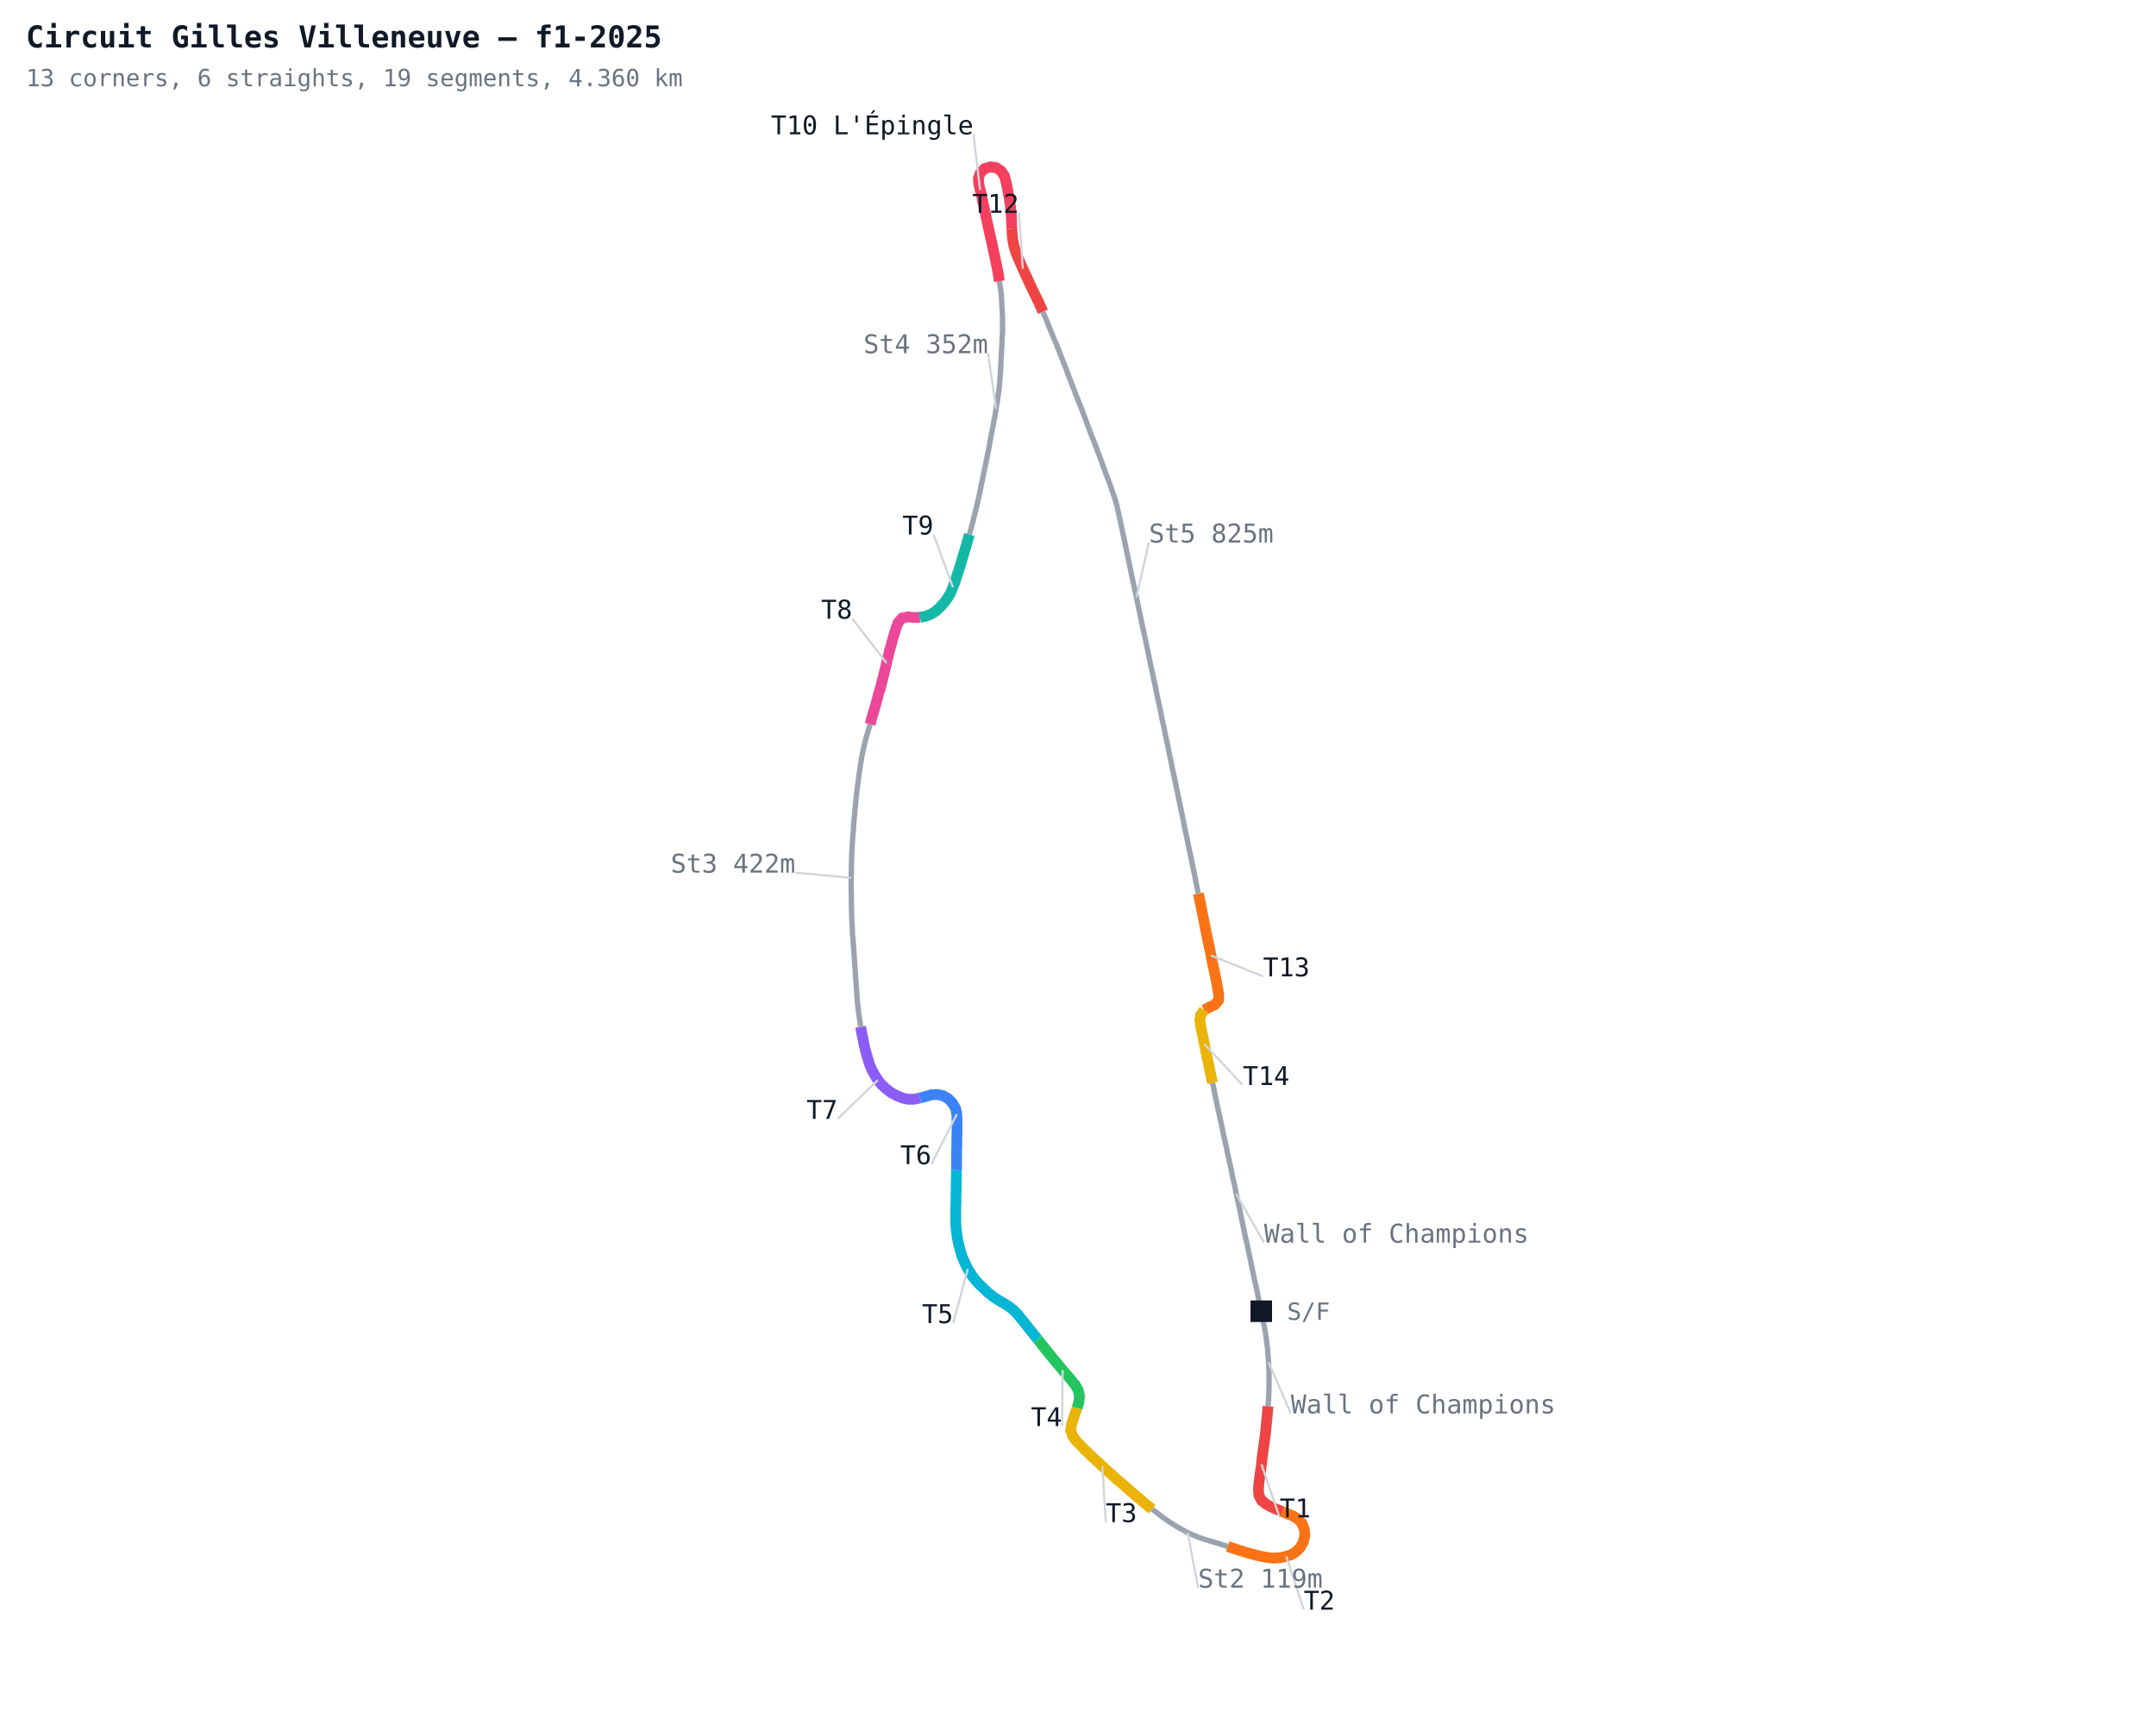
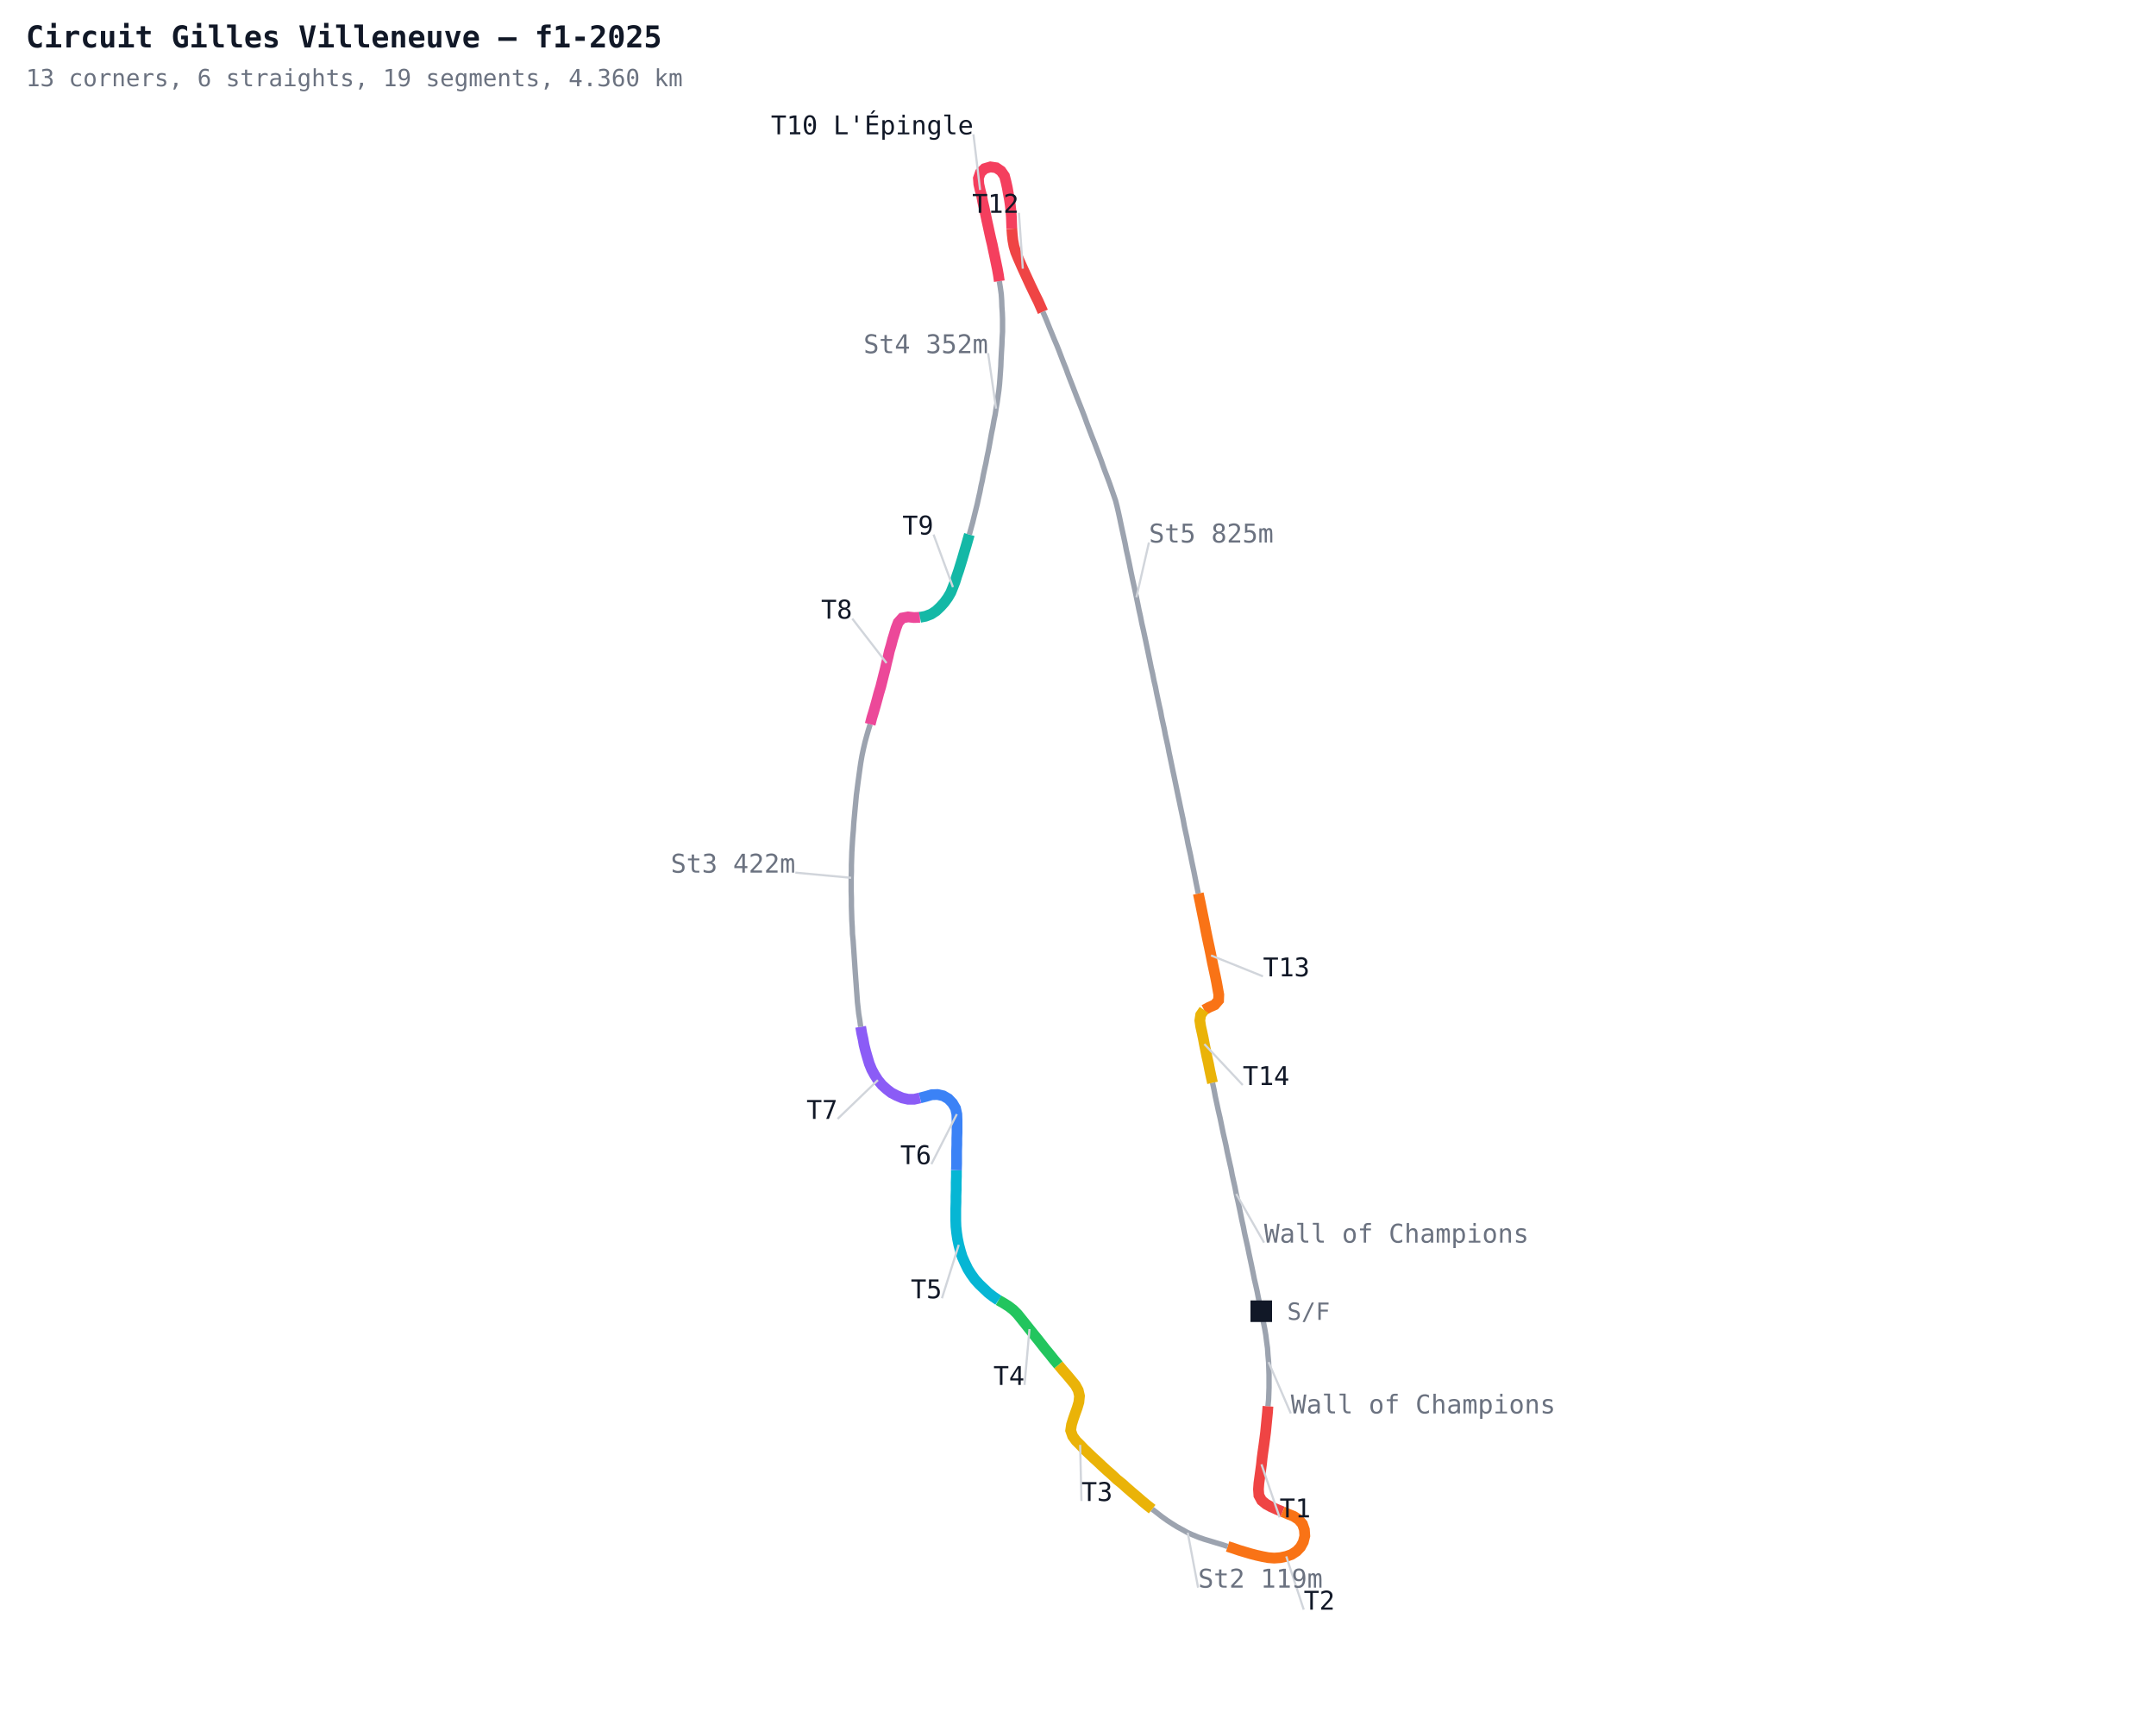
<svg xmlns="http://www.w3.org/2000/svg" width="1000" height="800" viewBox="0 0 1000 800">
  <defs>
    <style>
      .name { font-family: monospace; font-size: 12px; }
      .sector { font-family: monospace; font-size: 12px; fill: #7c3aed; font-weight: bold; }
      .title { font-family: monospace; font-size: 14px; fill: #111827; font-weight: bold; }
      .sub { font-family: monospace; font-size: 11px; fill: #6b7280; }
    </style>
  </defs>
  <rect width="1000" height="800" fill="#ffffff" />
  <polyline fill="none" stroke="#9ca3af" stroke-width="2.5" points="585.0,608.1 585.4,610.3 586.0,613.2 586.6,616.2 587.1,619.1 587.5,622.3 587.9,625.2 588.1,628.3 588.4,631.7 588.5,634.5 588.6,637.6 588.6,640.8 588.6,643.6 588.5,646.4 588.4,649.1 588.1,652.2" />
  <polyline fill="none" stroke="#ef4444" stroke-width="5" points="588.1,652.2 587.9,655.0 587.6,658.1 587.3,661.2 587.0,664.3 586.6,667.4 586.2,670.4 585.8,673.2 585.4,676.2 585.1,679.1 584.7,682.1 584.3,685.0 583.9,687.9 583.7,690.7 583.9,693.5 585.2,695.9 587.3,697.6 589.7,698.9 592.2,700.0 594.9,701.1" />
  <polyline fill="none" stroke="#f97316" stroke-width="5" points="594.9,701.1 597.5,702.2 600.0,703.2 602.3,704.7 604.1,706.8 605.0,709.4 605.2,712.3 604.5,715.1 603.2,717.5 601.4,719.4 599.1,720.9 596.6,721.8 593.8,722.4 591.0,722.6 588.3,722.4 585.6,721.9 582.9,721.3 580.2,720.6 577.5,719.8 574.8,719.0 572.2,718.1 569.4,717.2" />
  <polyline fill="none" stroke="#9ca3af" stroke-width="2.5" points="569.4,717.2 566.7,716.3 564.0,715.5 561.4,714.7 558.7,713.9 556.1,713.0 553.4,711.9 550.9,710.8 548.4,709.4 546.0,708.1 543.6,706.6 541.3,705.1 538.8,703.3 536.5,701.5 534.4,699.9" />
-   <polyline fill="none" stroke="#eab308" stroke-width="5" points="534.4,699.9 532.1,698.1 529.8,696.2 527.5,694.2 524.9,692.0 522.6,690.0 520.5,688.1 518.0,686.1 515.9,684.1 513.5,682.0 511.3,680.0 509.2,678.0 507.1,676.1 504.9,674.0 502.9,672.1 501.0,670.1 499.1,668.2 497.5,666.0 496.6,663.4 497.0,660.7 497.8,658.1 498.7,655.5 499.6,653.0" />
-   <polyline fill="none" stroke="#22c55e" stroke-width="5" points="499.6,653.0 500.4,650.3 500.7,647.4 500.1,644.8 498.8,642.4 497.0,640.2 495.0,637.8 492.9,635.4 490.9,633.0 488.8,630.5 486.9,628.1 484.9,625.7 483.1,623.4 481.3,621.1" />
-   <polyline fill="none" stroke="#06b6d4" stroke-width="5" points="481.3,621.1 479.5,618.9 477.5,616.4 475.6,614.0 473.6,611.5 471.9,609.4 470.0,607.5 467.8,605.8 465.4,604.3 463.1,603.0 460.6,601.3 458.4,599.6 456.4,597.7 454.2,595.6 452.2,593.4 450.4,590.9 448.9,588.5 447.5,585.6 446.3,582.9 445.5,580.3 444.7,577.3 444.1,574.4 443.7,571.7 443.4,568.9 443.3,566.0 443.3,563.3 443.3,560.6 443.4,557.5 443.4,554.8 443.5,551.8 443.5,548.4 443.6,545.6 443.6,542.7" />
+   <polyline fill="none" stroke="#eab308" stroke-width="5" points="534.4,699.9 532.1,698.1 529.8,696.2 527.5,694.2 524.9,692.0 522.6,690.0 520.5,688.1 518.0,686.1 515.9,684.1 513.5,682.0 511.3,680.0 509.2,678.0 507.1,676.1 504.9,674.0 502.9,672.1 501.0,670.1 499.1,668.2 497.5,666.0 496.6,663.4 497.0,660.7 497.8,658.1 498.7,655.5 499.6,653.0 500.4,650.3 500.7,647.4 500.1,644.8 498.8,642.4 497.0,640.2 495.0,637.8 492.9,635.4 490.9,633.0" />
+   <polyline fill="none" stroke="#22c55e" stroke-width="5" points="490.9,633.0 488.8,630.5 486.9,628.1 484.9,625.7 483.1,623.4 481.3,621.1 479.5,618.9 477.5,616.4 475.6,614.0 473.6,611.5 471.9,609.4 470.0,607.5 467.8,605.8 465.4,604.3 463.1,603.0" />
+   <polyline fill="none" stroke="#06b6d4" stroke-width="5" points="463.1,603.0 460.6,601.3 458.4,599.6 456.4,597.7 454.2,595.6 452.2,593.4 450.4,590.9 448.9,588.5 447.5,585.6 446.3,582.9 445.5,580.3 444.7,577.3 444.1,574.4 443.7,571.7 443.4,568.9 443.3,566.0 443.3,563.3 443.3,560.6 443.4,557.5 443.4,554.8 443.5,551.8 443.5,548.4 443.6,545.6 443.6,542.7" />
  <polyline fill="none" stroke="#3b82f6" stroke-width="5" points="443.6,542.7 443.7,539.8 443.7,536.9 443.7,533.8 443.8,530.8 443.8,528.0 443.9,525.3 443.9,522.5 443.9,519.6 443.8,516.7 443.2,514.0 441.8,511.6 439.9,509.6 437.5,508.2 434.8,507.6 432.1,507.7 429.4,508.5 426.7,509.2" />
  <polyline fill="none" stroke="#8b5cf6" stroke-width="5" points="426.7,509.2 424.0,509.8 421.2,509.8 418.5,509.2 415.9,508.1 413.4,506.8 411.2,505.1 409.1,503.2 407.2,500.9 405.6,498.4 404.3,496.0 403.2,493.3 402.3,490.3 401.5,487.5 400.8,484.7 400.3,481.9 399.7,479.2 399.2,476.2" />
  <polyline fill="none" stroke="#9ca3af" stroke-width="2.5" points="399.2,476.2 398.8,473.2 398.3,470.2 398.0,467.5 397.7,464.8 397.5,462.0 397.3,459.3 397.1,456.5 396.9,453.8 396.7,451.0 396.5,448.0 396.3,445.1 396.1,442.1 395.9,439.2 395.7,436.2 395.4,433.2 395.3,430.1 395.1,426.8 395.0,423.5 394.9,420.1 394.9,416.8 394.8,413.4 394.8,410.2 394.8,407.1 394.9,404.1 394.9,401.3 395.0,398.3 395.1,395.1 395.3,391.8 395.5,388.5 395.8,385.1 396.0,381.8 396.3,378.5 396.6,375.2 396.9,372.0 397.2,368.8 397.6,365.7 398.0,362.6 398.4,359.7 398.8,356.8 399.2,354.0 399.8,350.5 400.5,347.2 401.2,344.2 401.9,341.6 402.7,338.8 403.6,335.9" />
  <polyline fill="none" stroke="#ec4899" stroke-width="5" points="403.6,335.9 404.4,332.8 405.2,330.2 406.0,327.4 406.8,324.5 407.6,321.5 408.5,318.5 409.2,315.7 409.9,312.9 410.6,310.2 411.2,307.5 411.9,304.7 412.5,302.0 413.3,299.3 414.0,296.6 414.8,294.0 415.6,291.3 416.6,288.7 418.5,286.6 421.2,286.1 423.9,286.4 426.7,286.3" />
  <polyline fill="none" stroke="#14b8a6" stroke-width="5" points="426.7,286.3 429.3,285.8 431.9,284.8 434.2,283.3 436.2,281.4 438.0,279.4 439.6,277.2 441.0,274.8 442.0,272.3 443.0,269.7 443.8,267.1 444.7,264.5 445.5,261.9 446.3,259.3 447.2,256.2 448.0,253.5 448.8,250.7 449.6,247.9" />
  <polyline fill="none" stroke="#9ca3af" stroke-width="2.5" points="449.6,247.9 450.4,245.0 451.2,242.1 451.9,239.2 452.6,236.4 453.3,233.6 453.9,230.8 454.5,228.2 455.0,225.5 455.6,222.9 456.1,220.2 456.7,217.4 457.3,214.7 457.8,212.0 458.4,209.2 458.9,206.5 459.4,203.7 459.9,200.9 460.5,198.0 461.0,195.1 461.6,192.2 462.0,189.5 462.5,186.7 462.9,183.8 463.3,181.0 463.6,178.2 463.8,175.6 464.0,172.8 464.2,169.9 464.3,167.1 464.5,163.3 464.7,160.0 464.8,157.2 465.0,153.9 465.0,150.8 465.0,148.0 464.9,145.1 464.7,142.2 464.6,139.3 464.4,136.4 464.0,133.5 463.5,130.4" />
  <polyline fill="none" stroke="#f43f5e" stroke-width="5" points="463.5,130.4 463.1,127.6 462.6,124.8 462.0,121.9 461.4,119.0 460.8,116.2 460.2,113.3 459.5,110.4 458.9,107.7 458.3,104.9 457.7,102.2 457.1,99.3 456.5,96.5 455.8,93.5 455.3,90.8 454.6,88.1 454.0,85.4 453.8,82.7 454.7,80.1 456.7,78.2 459.4,77.4 462.1,77.8 464.3,79.3 465.9,81.6 466.6,84.3 467.2,87.0 467.7,89.8 468.2,92.5 468.6,95.2 468.9,97.9 469.1,100.6 469.2,103.4 469.3,106.1" />
  <polyline fill="none" stroke="#ef4444" stroke-width="5" points="469.3,106.1 469.5,108.8 469.8,111.5 470.3,114.2 471.1,116.9 472.2,119.6 473.3,122.1 474.4,124.6 475.6,127.2 476.7,129.6 477.9,132.2 479.1,134.7 480.3,137.2 481.5,139.6 482.6,142.1 483.7,144.6" />
  <polyline fill="none" stroke="#9ca3af" stroke-width="2.5" points="483.7,144.6 484.8,147.1 485.9,149.8 486.9,152.3 487.9,154.7 489.0,157.4 490.2,160.2 491.2,162.7 492.3,165.6 493.3,168.2 494.4,170.9 495.3,173.4 496.3,176.0 497.4,178.8 498.6,181.9 499.6,184.5 500.8,187.5 502.1,190.8 503.1,193.4 504.1,196.2 505.2,199.1 506.3,202.0 507.5,205.0 508.6,207.9 509.7,210.8 510.8,213.7 511.7,216.3 512.7,219.0 513.7,221.6 514.7,224.3 515.6,226.9 516.5,229.5 517.4,232.1 518.1,234.8 518.7,237.4 519.3,240.1 519.9,243.0 520.5,245.8 521.2,249.0 521.9,252.3 522.4,255.0 523.1,258.1 523.8,261.4 524.5,264.9 525.3,268.7 525.9,271.4 526.5,274.1 527.1,277.0 527.7,279.9 528.3,282.9 529.0,286.0 529.6,289.1 530.3,292.1 530.9,294.9 531.5,297.7 532.1,300.6 532.7,303.5 533.3,306.4 533.9,309.4 534.6,312.4 535.2,315.5 535.9,318.5 536.5,321.6 537.1,324.4 537.7,327.2 538.3,329.8 538.8,332.6 539.4,335.3 540.0,338.0 540.5,340.7 541.1,343.4 541.7,346.1 542.2,348.8 542.8,351.6 543.4,354.5 544.0,357.4 544.6,360.2 545.2,363.1 545.8,366.0 546.4,368.9 547.0,371.7 547.6,374.6 548.2,377.4 548.8,380.2 549.3,383.0 549.9,385.8 550.5,388.5 551.0,391.2 551.6,393.9 552.2,396.6 552.7,399.2 553.8,404.4 554.8,409.5 555.8,414.4" />
  <polyline fill="none" stroke="#f97316" stroke-width="5" points="555.8,414.4 556.8,419.1 557.7,423.6 558.6,428.0 559.4,432.1 560.2,436.0 561.0,439.7 561.7,443.1 562.3,446.2 562.9,449.0 563.7,452.7 564.3,455.7 564.8,458.5 565.3,461.3 565.2,463.9 563.4,466.0 560.9,467.1 558.5,468.4" />
  <polyline fill="none" stroke="#eab308" stroke-width="5" points="558.5,468.4 556.9,470.7 556.5,473.3 556.9,476.0 557.5,478.7 558.1,481.5 558.6,484.2 559.2,487.1 559.8,490.1 560.5,493.2 561.1,496.3 561.7,499.1 562.4,502.2" />
  <polyline fill="none" stroke="#9ca3af" stroke-width="2.5" points="562.4,502.2 563.1,505.4 563.7,508.6 564.4,511.8 565.1,515.1 565.9,518.5 566.6,521.9 567.3,525.3 568.1,528.8 568.7,531.5 569.2,534.1 569.8,536.8 570.4,539.5 571.0,542.1 571.5,544.8 572.1,547.5 572.8,550.6 573.4,553.7 574.2,557.2 574.8,560.0 575.4,562.9 576.0,565.9 576.7,569.0 577.3,572.1 578.0,575.2 578.7,578.3 579.3,581.3 579.9,584.1 580.5,586.9 581.2,590.3 581.8,593.3 582.5,596.3 583.1,599.0 583.6,601.6 584.3,604.9" />
  <line x1="588.4" y1="631.7" x2="598.7" y2="655.5" stroke="#d1d5db" stroke-width="1" />
  <text x="598.7" y="655.5" text-anchor="start" class="name" fill="#6b7280">Wall of Champions</text>
  <line x1="585.1" y1="679.1" x2="593.5" y2="703.7" stroke="#d1d5db" stroke-width="1" />
  <text x="593.5" y="703.7" text-anchor="start" class="name" fill="#111827">T1</text>
  <line x1="596.6" y1="721.8" x2="604.7" y2="746.5" stroke="#d1d5db" stroke-width="1" />
  <text x="604.7" y="746.5" text-anchor="start" class="name" fill="#111827">T2</text>
  <line x1="550.9" y1="710.8" x2="555.7" y2="736.3" stroke="#d1d5db" stroke-width="1" />
  <text x="555.7" y="736.3" text-anchor="start" class="name" fill="#6b7280">St2 119m</text>
-   <line x1="511.3" y1="680.0" x2="512.9" y2="705.9" stroke="#d1d5db" stroke-width="1" />
-   <text x="512.9" y="705.9" text-anchor="start" class="name" fill="#111827">T3</text>
-   <line x1="492.9" y1="635.4" x2="492.6" y2="661.4" stroke="#d1d5db" stroke-width="1" />
-   <text x="492.6" y="661.4" text-anchor="end" class="name" fill="#111827">T4</text>
-   <line x1="448.9" y1="588.5" x2="442.1" y2="613.6" stroke="#d1d5db" stroke-width="1" />
-   <text x="442.1" y="613.6" text-anchor="end" class="name" fill="#111827">T5</text>
+   <line x1="501.0" y1="670.1" x2="501.6" y2="696.1" stroke="#d1d5db" stroke-width="1" />
+   <text x="501.6" y="696.1" text-anchor="start" class="name" fill="#111827">T3</text>
+   <line x1="477.5" y1="616.4" x2="475.2" y2="642.3" stroke="#d1d5db" stroke-width="1" />
+   <text x="475.2" y="642.3" text-anchor="end" class="name" fill="#111827">T4</text>
+   <line x1="444.7" y1="577.3" x2="436.9" y2="602.1" stroke="#d1d5db" stroke-width="1" />
+   <text x="436.9" y="602.1" text-anchor="end" class="name" fill="#111827">T5</text>
  <line x1="443.8" y1="516.7" x2="432.0" y2="539.9" stroke="#d1d5db" stroke-width="1" />
  <text x="432.0" y="539.9" text-anchor="end" class="name" fill="#111827">T6</text>
  <line x1="407.2" y1="500.9" x2="388.5" y2="518.9" stroke="#d1d5db" stroke-width="1" />
  <text x="388.5" y="518.9" text-anchor="end" class="name" fill="#111827">T7</text>
  <line x1="394.8" y1="407.1" x2="368.9" y2="404.7" stroke="#d1d5db" stroke-width="1" />
  <text x="368.9" y="404.7" text-anchor="end" class="name" fill="#6b7280">St3 422m</text>
  <line x1="411.2" y1="307.5" x2="395.3" y2="286.9" stroke="#d1d5db" stroke-width="1" />
  <text x="395.3" y="286.9" text-anchor="end" class="name" fill="#111827">T8</text>
  <line x1="442.0" y1="272.3" x2="433.0" y2="247.9" stroke="#d1d5db" stroke-width="1" />
  <text x="433.0" y="247.9" text-anchor="end" class="name" fill="#111827">T9</text>
  <line x1="462.0" y1="189.5" x2="458.3" y2="163.8" stroke="#d1d5db" stroke-width="1" />
  <text x="458.3" y="163.8" text-anchor="end" class="name" fill="#6b7280">St4 352m</text>
  <line x1="454.6" y1="88.1" x2="451.5" y2="62.3" stroke="#d1d5db" stroke-width="1" />
  <text x="451.5" y="62.3" text-anchor="end" class="name" fill="#111827">T10 L'Épingle</text>
  <line x1="474.4" y1="124.6" x2="472.6" y2="98.7" stroke="#d1d5db" stroke-width="1" />
  <text x="472.6" y="98.7" text-anchor="end" class="name" fill="#111827">T12</text>
  <line x1="527.1" y1="277.0" x2="532.9" y2="251.6" stroke="#d1d5db" stroke-width="1" />
  <text x="532.9" y="251.6" text-anchor="start" class="name" fill="#6b7280">St5 825m</text>
  <line x1="561.7" y1="443.1" x2="585.8" y2="452.8" stroke="#d1d5db" stroke-width="1" />
  <text x="585.8" y="452.8" text-anchor="start" class="name" fill="#111827">T13</text>
  <line x1="558.6" y1="484.2" x2="576.4" y2="503.2" stroke="#d1d5db" stroke-width="1" />
  <text x="576.4" y="503.2" text-anchor="start" class="name" fill="#111827">T14</text>
  <line x1="573.4" y1="553.7" x2="586.3" y2="576.3" stroke="#d1d5db" stroke-width="1" />
  <text x="586.3" y="576.3" text-anchor="start" class="name" fill="#6b7280">Wall of Champions</text>
  <rect x="580.0" y="603.1" width="10" height="10" fill="#111827" />
  <text x="597.0" y="612.1" class="sub">S/F</text>
  <text class="title" x="12" y="22">Circuit Gilles Villeneuve — f1-2025</text>
  <text class="sub" x="12" y="40">13 corners, 6 straights, 19 segments, 4.360 km</text>
</svg>
